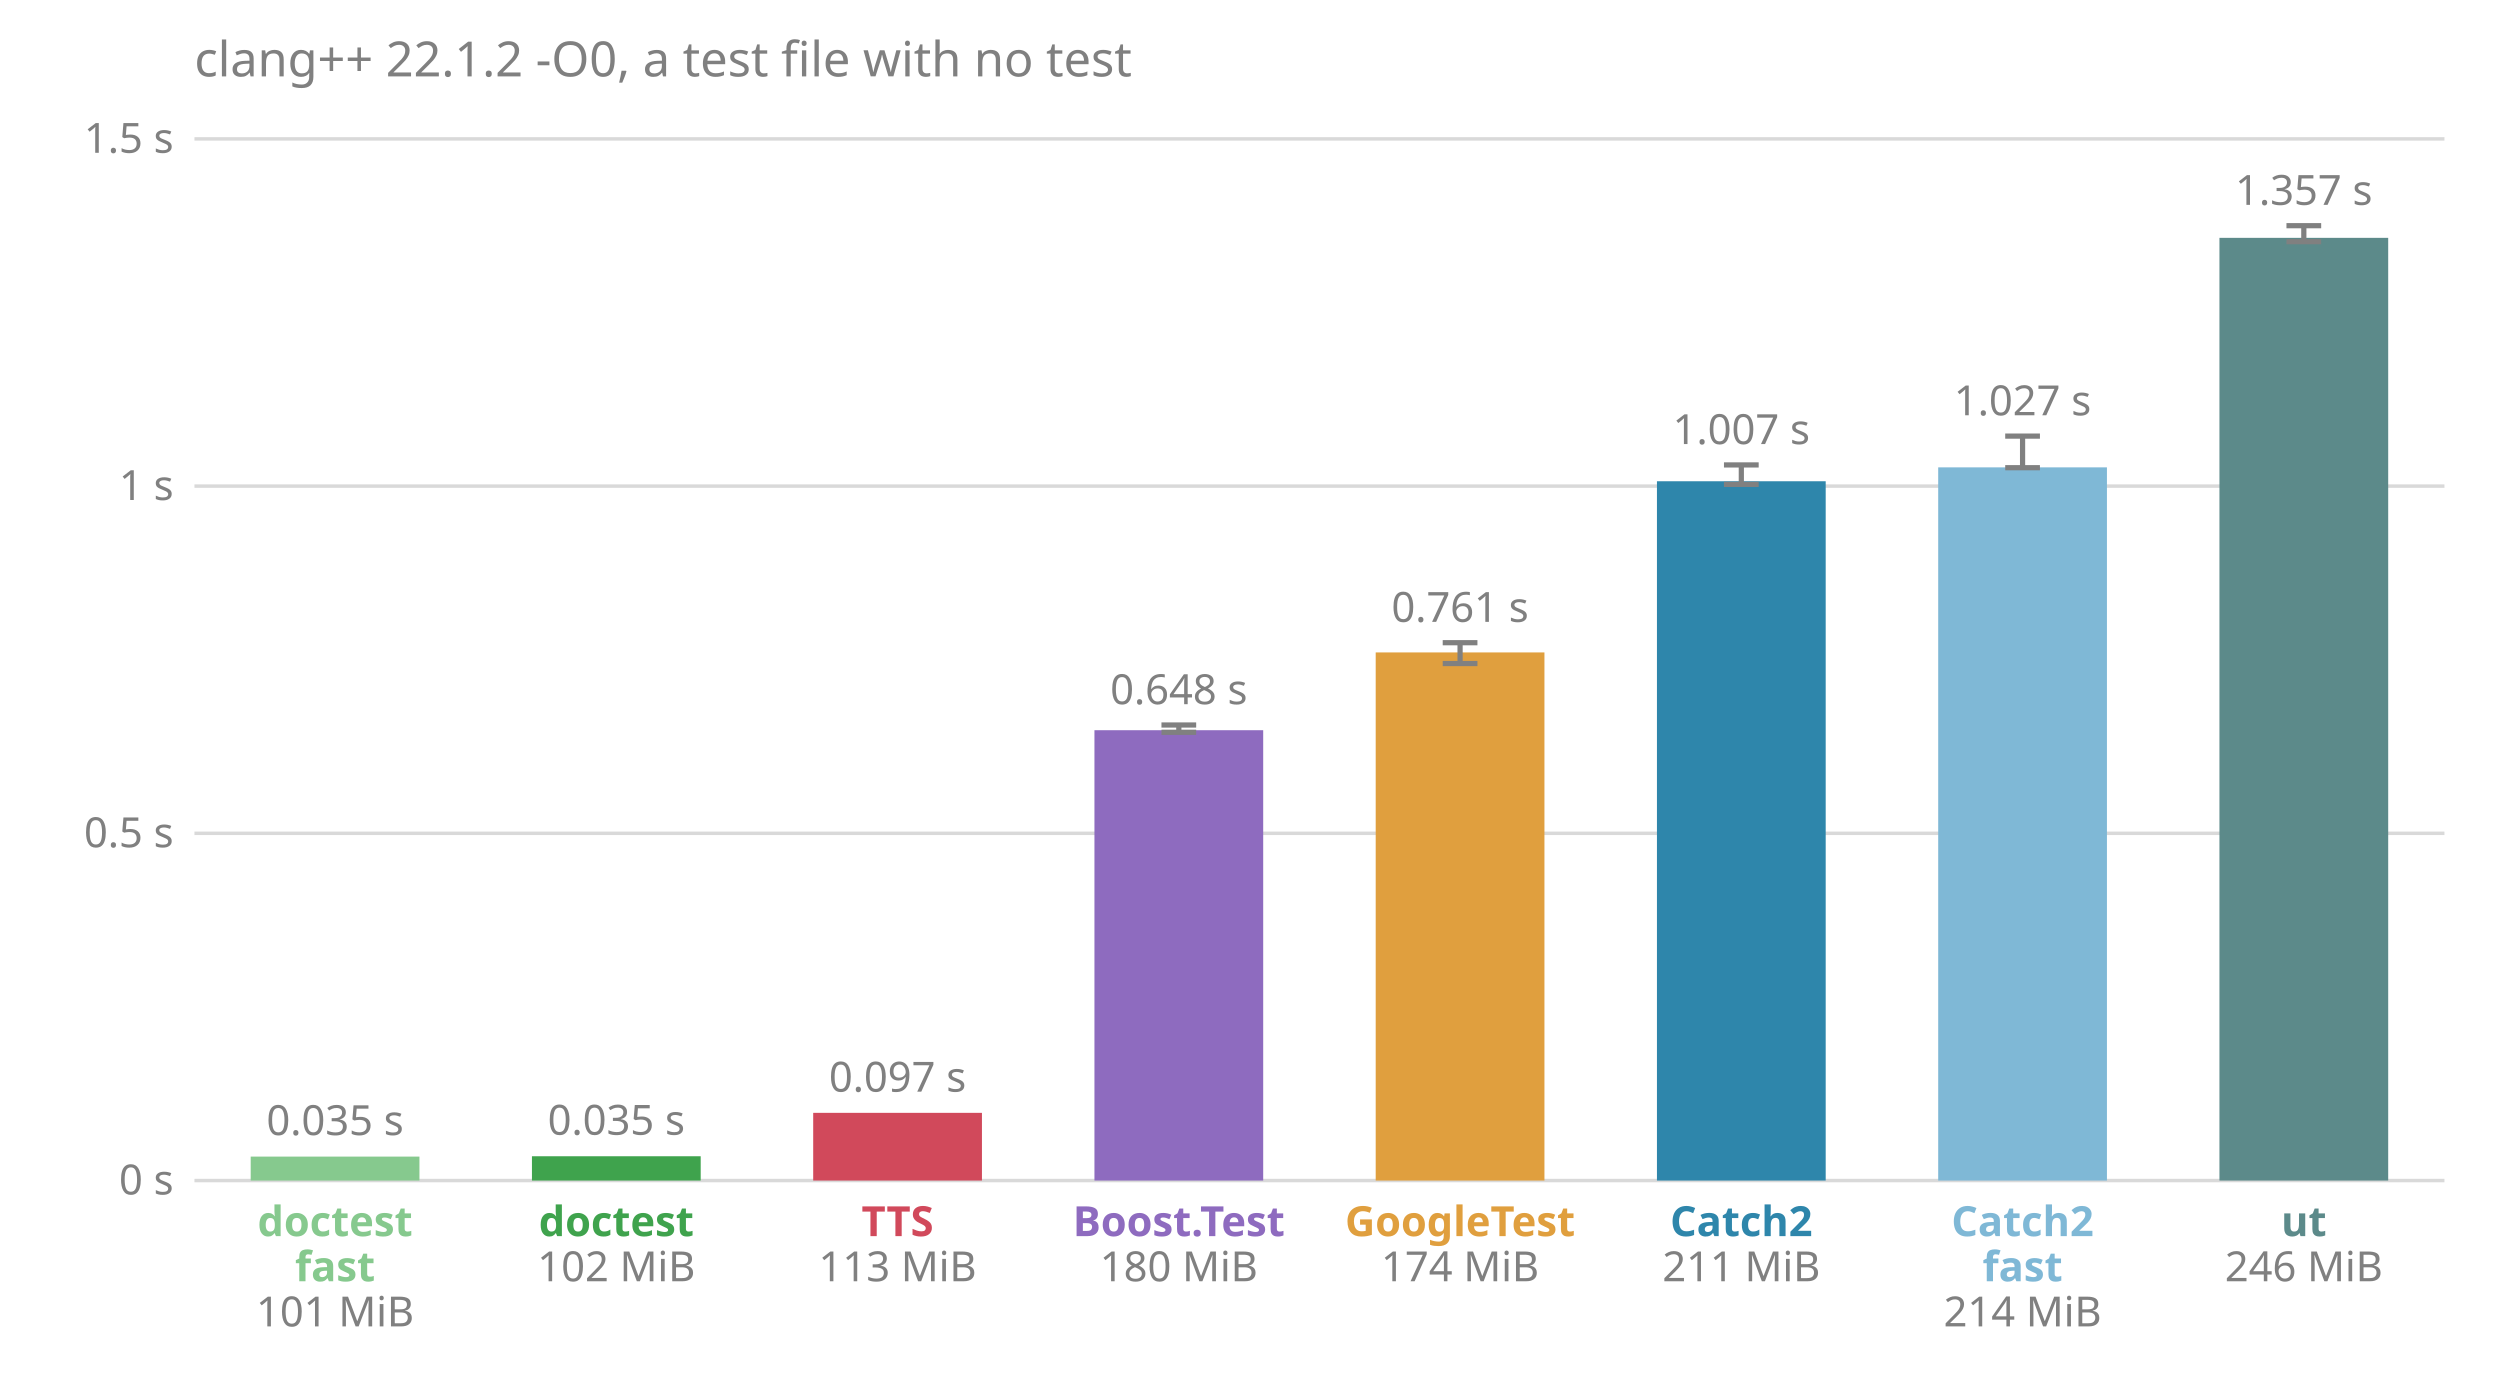
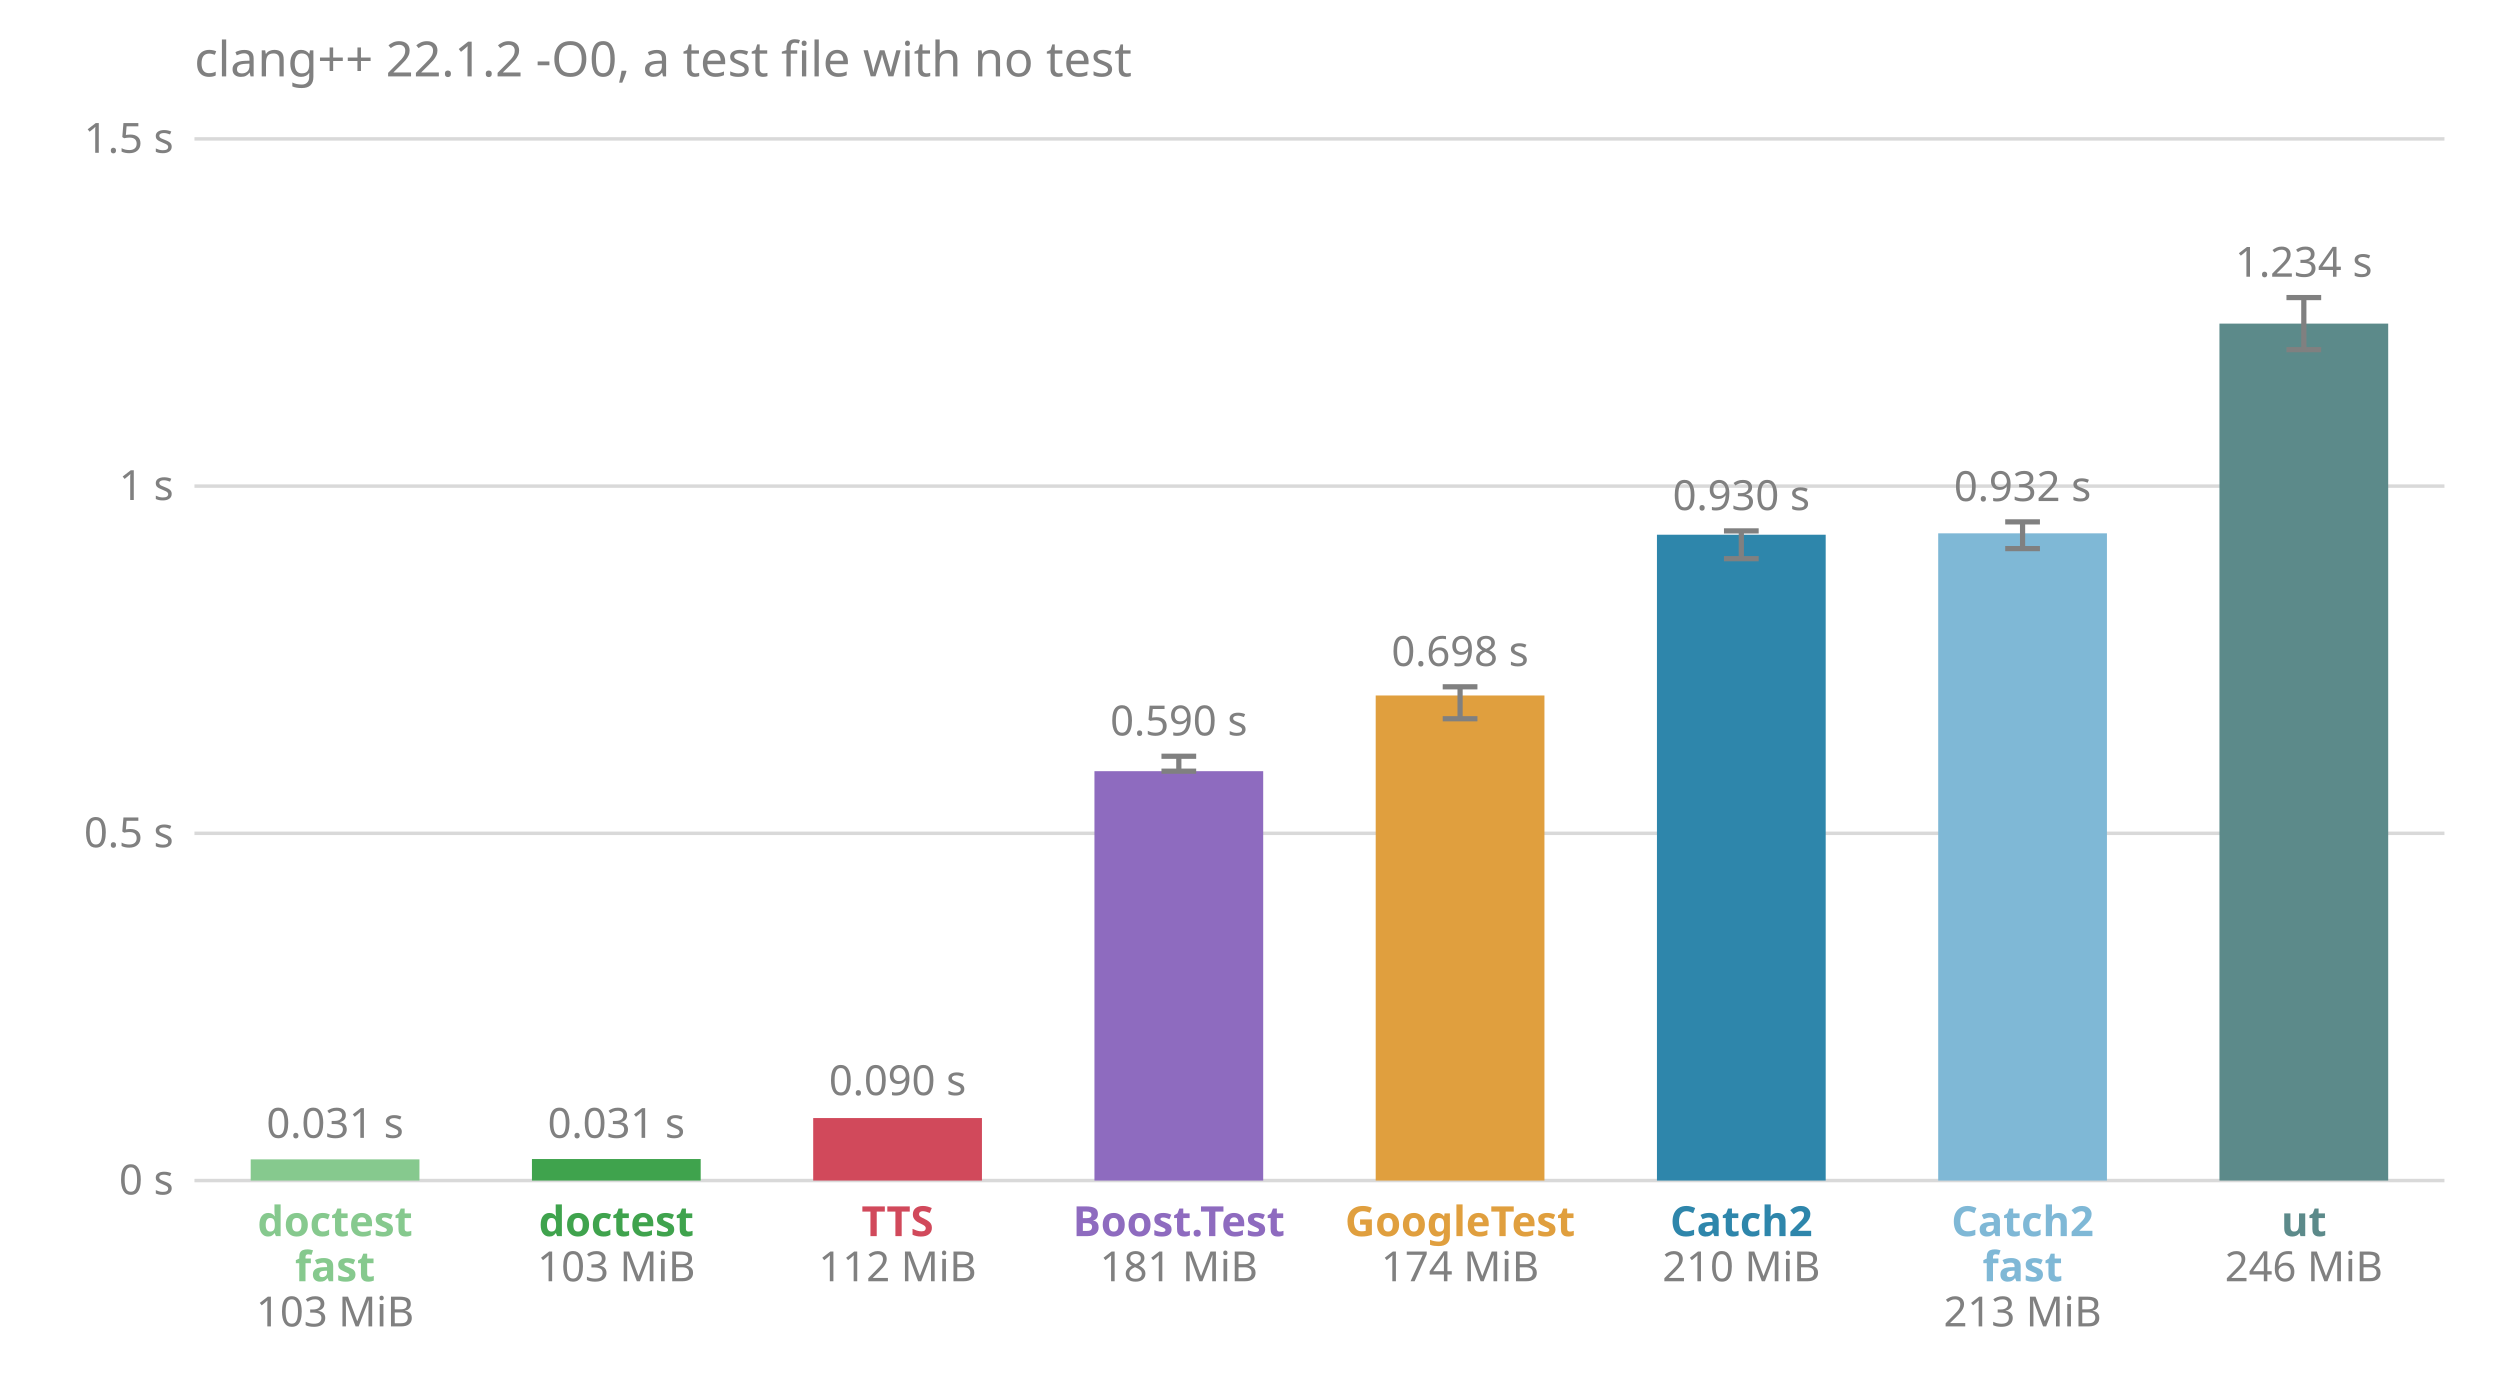
<svg xmlns="http://www.w3.org/2000/svg" viewBox="0 0 720 400" font-family="sans-serif" font-size="12">
  <text x="56.0" y="22.0" fill="#808080" font-size="14">clang++ 22.1.2 -O0, a test file with no test</text>
  <line x1="56.0" x2="704.0" y1="340.0" y2="340.0" stroke="#808080" stroke-opacity="0.3" />
  <text x="50.0" y="344.0" fill="#808080" text-anchor="end">0 s</text>
  <line x1="56.0" x2="704.0" y1="240.0" y2="240.0" stroke="#808080" stroke-opacity="0.3" />
  <text x="50.0" y="244.0" fill="#808080" text-anchor="end">0.5 s</text>
  <line x1="56.0" x2="704.0" y1="140.0" y2="140.0" stroke="#808080" stroke-opacity="0.3" />
  <text x="50.0" y="144.0" fill="#808080" text-anchor="end">1 s</text>
  <line x1="56.0" x2="704.0" y1="40.0" y2="40.0" stroke="#808080" stroke-opacity="0.3" />
  <text x="50.0" y="44.0" fill="#808080" text-anchor="end">1.5 s</text>
-   <rect x="72.2" y="333.1" width="48.6" height="6.9" fill="#86c98e" />
-   <text x="96.5" y="326.9" fill="#808080" text-anchor="middle">0.035 s</text>
+   <rect x="72.2" y="333.9" width="48.6" height="6.1" fill="#86c98e" />
+   <text x="96.5" y="327.7" fill="#808080" text-anchor="middle">0.031 s</text>
  <text x="96.5" y="356.0" fill="#86c98e" font-weight="bold" text-anchor="middle">doctest</text>
  <text x="96.5" y="369.0" fill="#86c98e" font-weight="bold" text-anchor="middle">fast</text>
-   <text x="96.5" y="382.0" fill="#808080" text-anchor="middle">101 MiB</text>
-   <rect x="153.2" y="333.0" width="48.6" height="7.0" fill="#3fa34d" />
-   <text x="177.5" y="326.8" fill="#808080" text-anchor="middle">0.035 s</text>
+   <text x="96.5" y="382.0" fill="#808080" text-anchor="middle">103 MiB</text>
+   <rect x="153.2" y="333.8" width="48.6" height="6.2" fill="#3fa34d" />
+   <text x="177.5" y="327.7" fill="#808080" text-anchor="middle">0.031 s</text>
  <text x="177.5" y="356.0" fill="#3fa34d" font-weight="bold" text-anchor="middle">doctest</text>
-   <text x="177.5" y="369.0" fill="#808080" text-anchor="middle">102 MiB</text>
-   <rect x="234.2" y="320.5" width="48.6" height="19.5" fill="#d1495b" />
-   <text x="258.5" y="314.4" fill="#808080" text-anchor="middle">0.097 s</text>
+   <text x="177.5" y="369.0" fill="#808080" text-anchor="middle">103 MiB</text>
+   <rect x="234.2" y="322.0" width="48.6" height="18.0" fill="#d1495b" />
+   <text x="258.5" y="315.4" fill="#808080" text-anchor="middle">0.090 s</text>
  <text x="258.5" y="356.0" fill="#d1495b" font-weight="bold" text-anchor="middle">TTS</text>
-   <text x="258.5" y="369.0" fill="#808080" text-anchor="middle">113 MiB</text>
-   <rect x="315.2" y="210.3" width="48.6" height="129.7" fill="#8e6bbf" />
-   <line x1="339.5" x2="339.5" y1="210.9" y2="208.8" stroke="#808080" stroke-width="1.5" />
-   <line x1="334.5" x2="344.5" y1="210.9" y2="210.9" stroke="#808080" stroke-width="1.5" />
-   <line x1="334.5" x2="344.5" y1="208.8" y2="208.8" stroke="#808080" stroke-width="1.5" />
-   <text x="339.5" y="202.8" fill="#808080" text-anchor="middle">0.648 s</text>
+   <text x="258.5" y="369.0" fill="#808080" text-anchor="middle">112 MiB</text>
+   <rect x="315.2" y="222.1" width="48.6" height="117.9" fill="#8e6bbf" />
+   <line x1="339.5" x2="339.5" y1="222.1" y2="217.8" stroke="#808080" stroke-width="1.5" />
+   <line x1="334.5" x2="344.5" y1="222.1" y2="222.1" stroke="#808080" stroke-width="1.5" />
+   <line x1="334.5" x2="344.5" y1="217.8" y2="217.8" stroke="#808080" stroke-width="1.5" />
+   <text x="339.5" y="211.8" fill="#808080" text-anchor="middle">0.590 s</text>
  <text x="339.5" y="356.0" fill="#8e6bbf" font-weight="bold" text-anchor="middle">Boost.Test</text>
-   <text x="339.5" y="369.0" fill="#808080" text-anchor="middle">180 MiB</text>
-   <rect x="396.2" y="187.9" width="48.6" height="152.1" fill="#e09f3e" />
-   <line x1="420.5" x2="420.5" y1="191.1" y2="185.1" stroke="#808080" stroke-width="1.5" />
-   <line x1="415.5" x2="425.5" y1="191.1" y2="191.1" stroke="#808080" stroke-width="1.5" />
-   <line x1="415.5" x2="425.5" y1="185.1" y2="185.1" stroke="#808080" stroke-width="1.5" />
-   <text x="420.5" y="179.1" fill="#808080" text-anchor="middle">0.761 s</text>
+   <text x="339.5" y="369.0" fill="#808080" text-anchor="middle">181 MiB</text>
+   <rect x="396.2" y="200.3" width="48.6" height="139.7" fill="#e09f3e" />
+   <line x1="420.5" x2="420.5" y1="207.0" y2="197.8" stroke="#808080" stroke-width="1.5" />
+   <line x1="415.5" x2="425.5" y1="207.0" y2="207.0" stroke="#808080" stroke-width="1.5" />
+   <line x1="415.5" x2="425.5" y1="197.8" y2="197.8" stroke="#808080" stroke-width="1.5" />
+   <text x="420.5" y="191.8" fill="#808080" text-anchor="middle">0.698 s</text>
  <text x="420.5" y="356.0" fill="#e09f3e" font-weight="bold" text-anchor="middle">GoogleTest</text>
  <text x="420.5" y="369.0" fill="#808080" text-anchor="middle">174 MiB</text>
-   <rect x="477.2" y="138.6" width="48.6" height="201.4" fill="#2e86ab" />
-   <line x1="501.5" x2="501.5" y1="139.5" y2="133.9" stroke="#808080" stroke-width="1.5" />
-   <line x1="496.5" x2="506.5" y1="139.5" y2="139.5" stroke="#808080" stroke-width="1.5" />
-   <line x1="496.5" x2="506.5" y1="133.9" y2="133.9" stroke="#808080" stroke-width="1.5" />
-   <text x="501.5" y="127.9" fill="#808080" text-anchor="middle">1.007 s</text>
+   <rect x="477.2" y="154.0" width="48.6" height="186.0" fill="#2e86ab" />
+   <line x1="501.5" x2="501.5" y1="160.9" y2="152.9" stroke="#808080" stroke-width="1.5" />
+   <line x1="496.5" x2="506.5" y1="160.9" y2="160.9" stroke="#808080" stroke-width="1.5" />
+   <line x1="496.5" x2="506.5" y1="152.9" y2="152.9" stroke="#808080" stroke-width="1.5" />
+   <text x="501.5" y="146.9" fill="#808080" text-anchor="middle">0.930 s</text>
  <text x="501.5" y="356.0" fill="#2e86ab" font-weight="bold" text-anchor="middle">Catch2</text>
-   <text x="501.5" y="369.0" fill="#808080" text-anchor="middle">211 MiB</text>
-   <rect x="558.2" y="134.6" width="48.6" height="205.4" fill="#7fb8d6" />
-   <line x1="582.5" x2="582.5" y1="134.7" y2="125.6" stroke="#808080" stroke-width="1.5" />
-   <line x1="577.5" x2="587.5" y1="134.7" y2="134.7" stroke="#808080" stroke-width="1.5" />
-   <line x1="577.5" x2="587.5" y1="125.6" y2="125.6" stroke="#808080" stroke-width="1.5" />
-   <text x="582.5" y="119.6" fill="#808080" text-anchor="middle">1.027 s</text>
+   <text x="501.5" y="369.0" fill="#808080" text-anchor="middle">210 MiB</text>
+   <rect x="558.2" y="153.6" width="48.6" height="186.4" fill="#7fb8d6" />
+   <line x1="582.5" x2="582.5" y1="158.0" y2="150.3" stroke="#808080" stroke-width="1.5" />
+   <line x1="577.5" x2="587.5" y1="158.0" y2="158.0" stroke="#808080" stroke-width="1.5" />
+   <line x1="577.5" x2="587.5" y1="150.3" y2="150.3" stroke="#808080" stroke-width="1.5" />
+   <text x="582.5" y="144.3" fill="#808080" text-anchor="middle">0.932 s</text>
  <text x="582.5" y="356.0" fill="#7fb8d6" font-weight="bold" text-anchor="middle">Catch2</text>
  <text x="582.5" y="369.0" fill="#7fb8d6" font-weight="bold" text-anchor="middle">fast</text>
-   <text x="582.5" y="382.0" fill="#808080" text-anchor="middle">214 MiB</text>
-   <rect x="639.2" y="68.5" width="48.6" height="271.5" fill="#5c8a8a" />
-   <line x1="663.5" x2="663.5" y1="69.6" y2="65.0" stroke="#808080" stroke-width="1.5" />
-   <line x1="658.5" x2="668.5" y1="69.6" y2="69.6" stroke="#808080" stroke-width="1.5" />
-   <line x1="658.5" x2="668.5" y1="65.0" y2="65.0" stroke="#808080" stroke-width="1.5" />
-   <text x="663.5" y="59.0" fill="#808080" text-anchor="middle">1.357 s</text>
+   <text x="582.5" y="382.0" fill="#808080" text-anchor="middle">213 MiB</text>
+   <rect x="639.2" y="93.2" width="48.6" height="246.8" fill="#5c8a8a" />
+   <line x1="663.5" x2="663.5" y1="100.7" y2="85.7" stroke="#808080" stroke-width="1.5" />
+   <line x1="658.5" x2="668.5" y1="100.7" y2="100.7" stroke="#808080" stroke-width="1.5" />
+   <line x1="658.5" x2="668.5" y1="85.7" y2="85.7" stroke="#808080" stroke-width="1.5" />
+   <text x="663.5" y="79.7" fill="#808080" text-anchor="middle">1.234 s</text>
  <text x="663.5" y="356.0" fill="#5c8a8a" font-weight="bold" text-anchor="middle">ut</text>
  <text x="663.5" y="369.0" fill="#808080" text-anchor="middle">246 MiB</text>
</svg>
